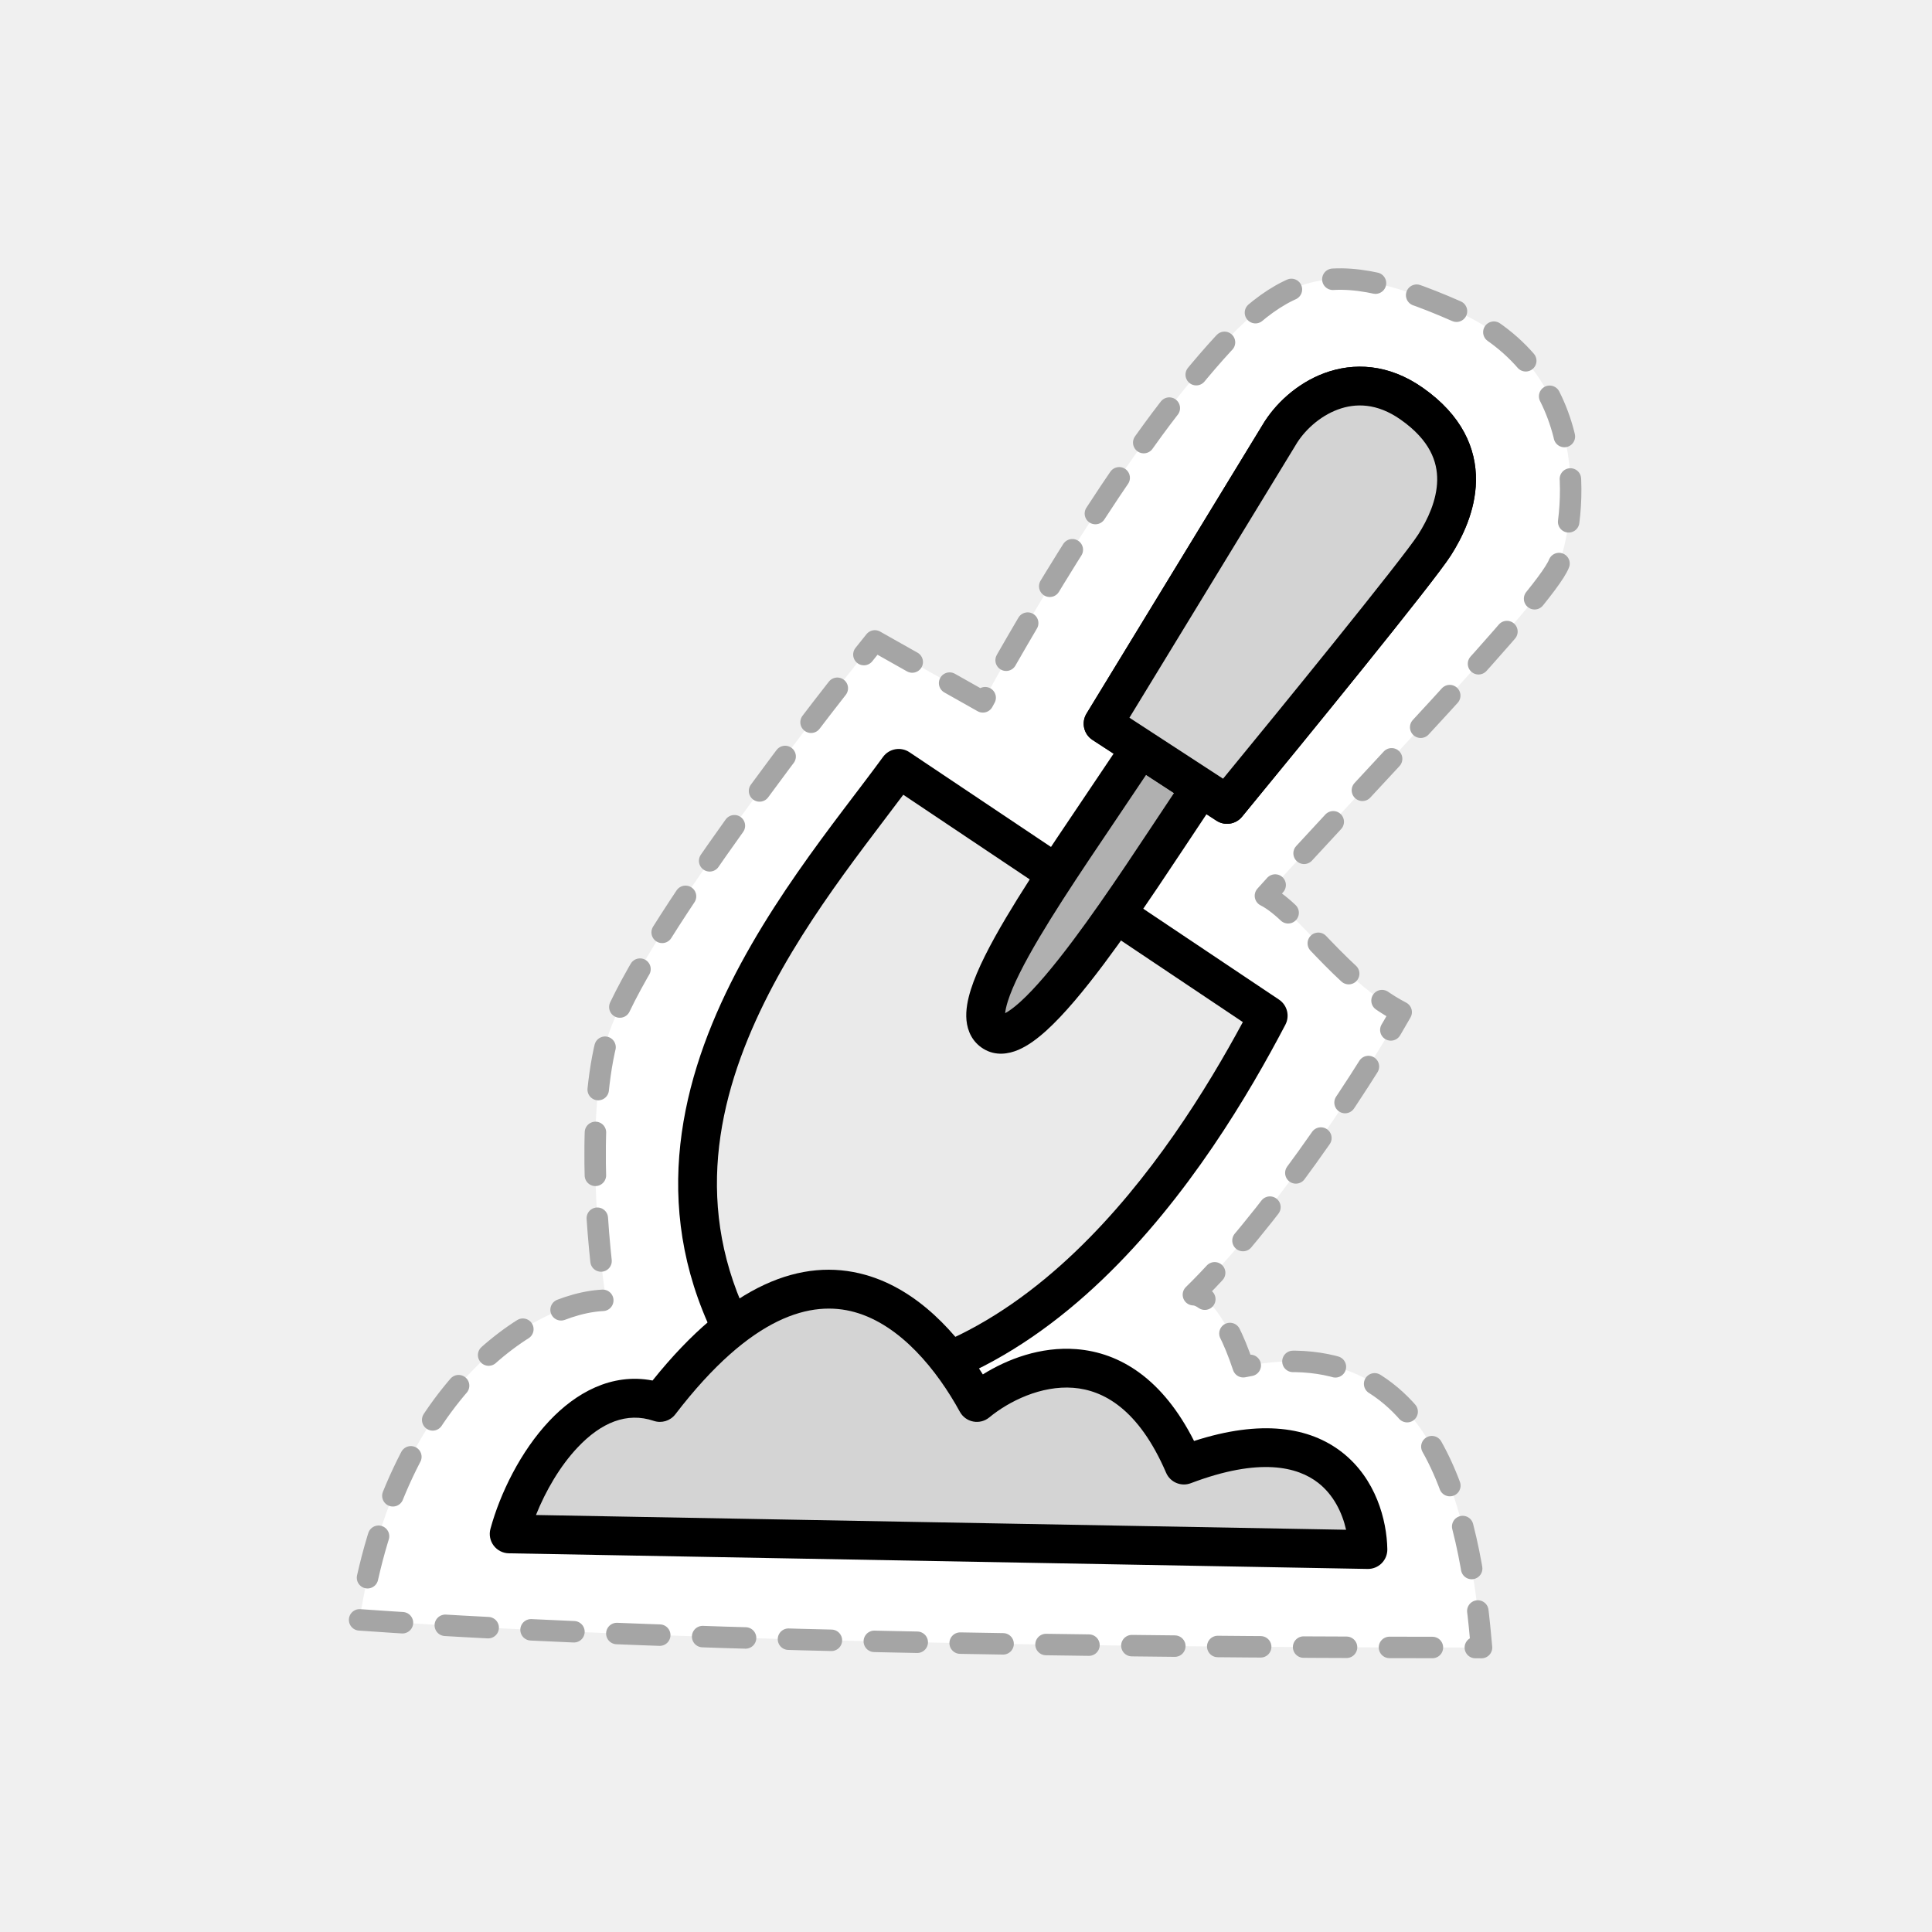
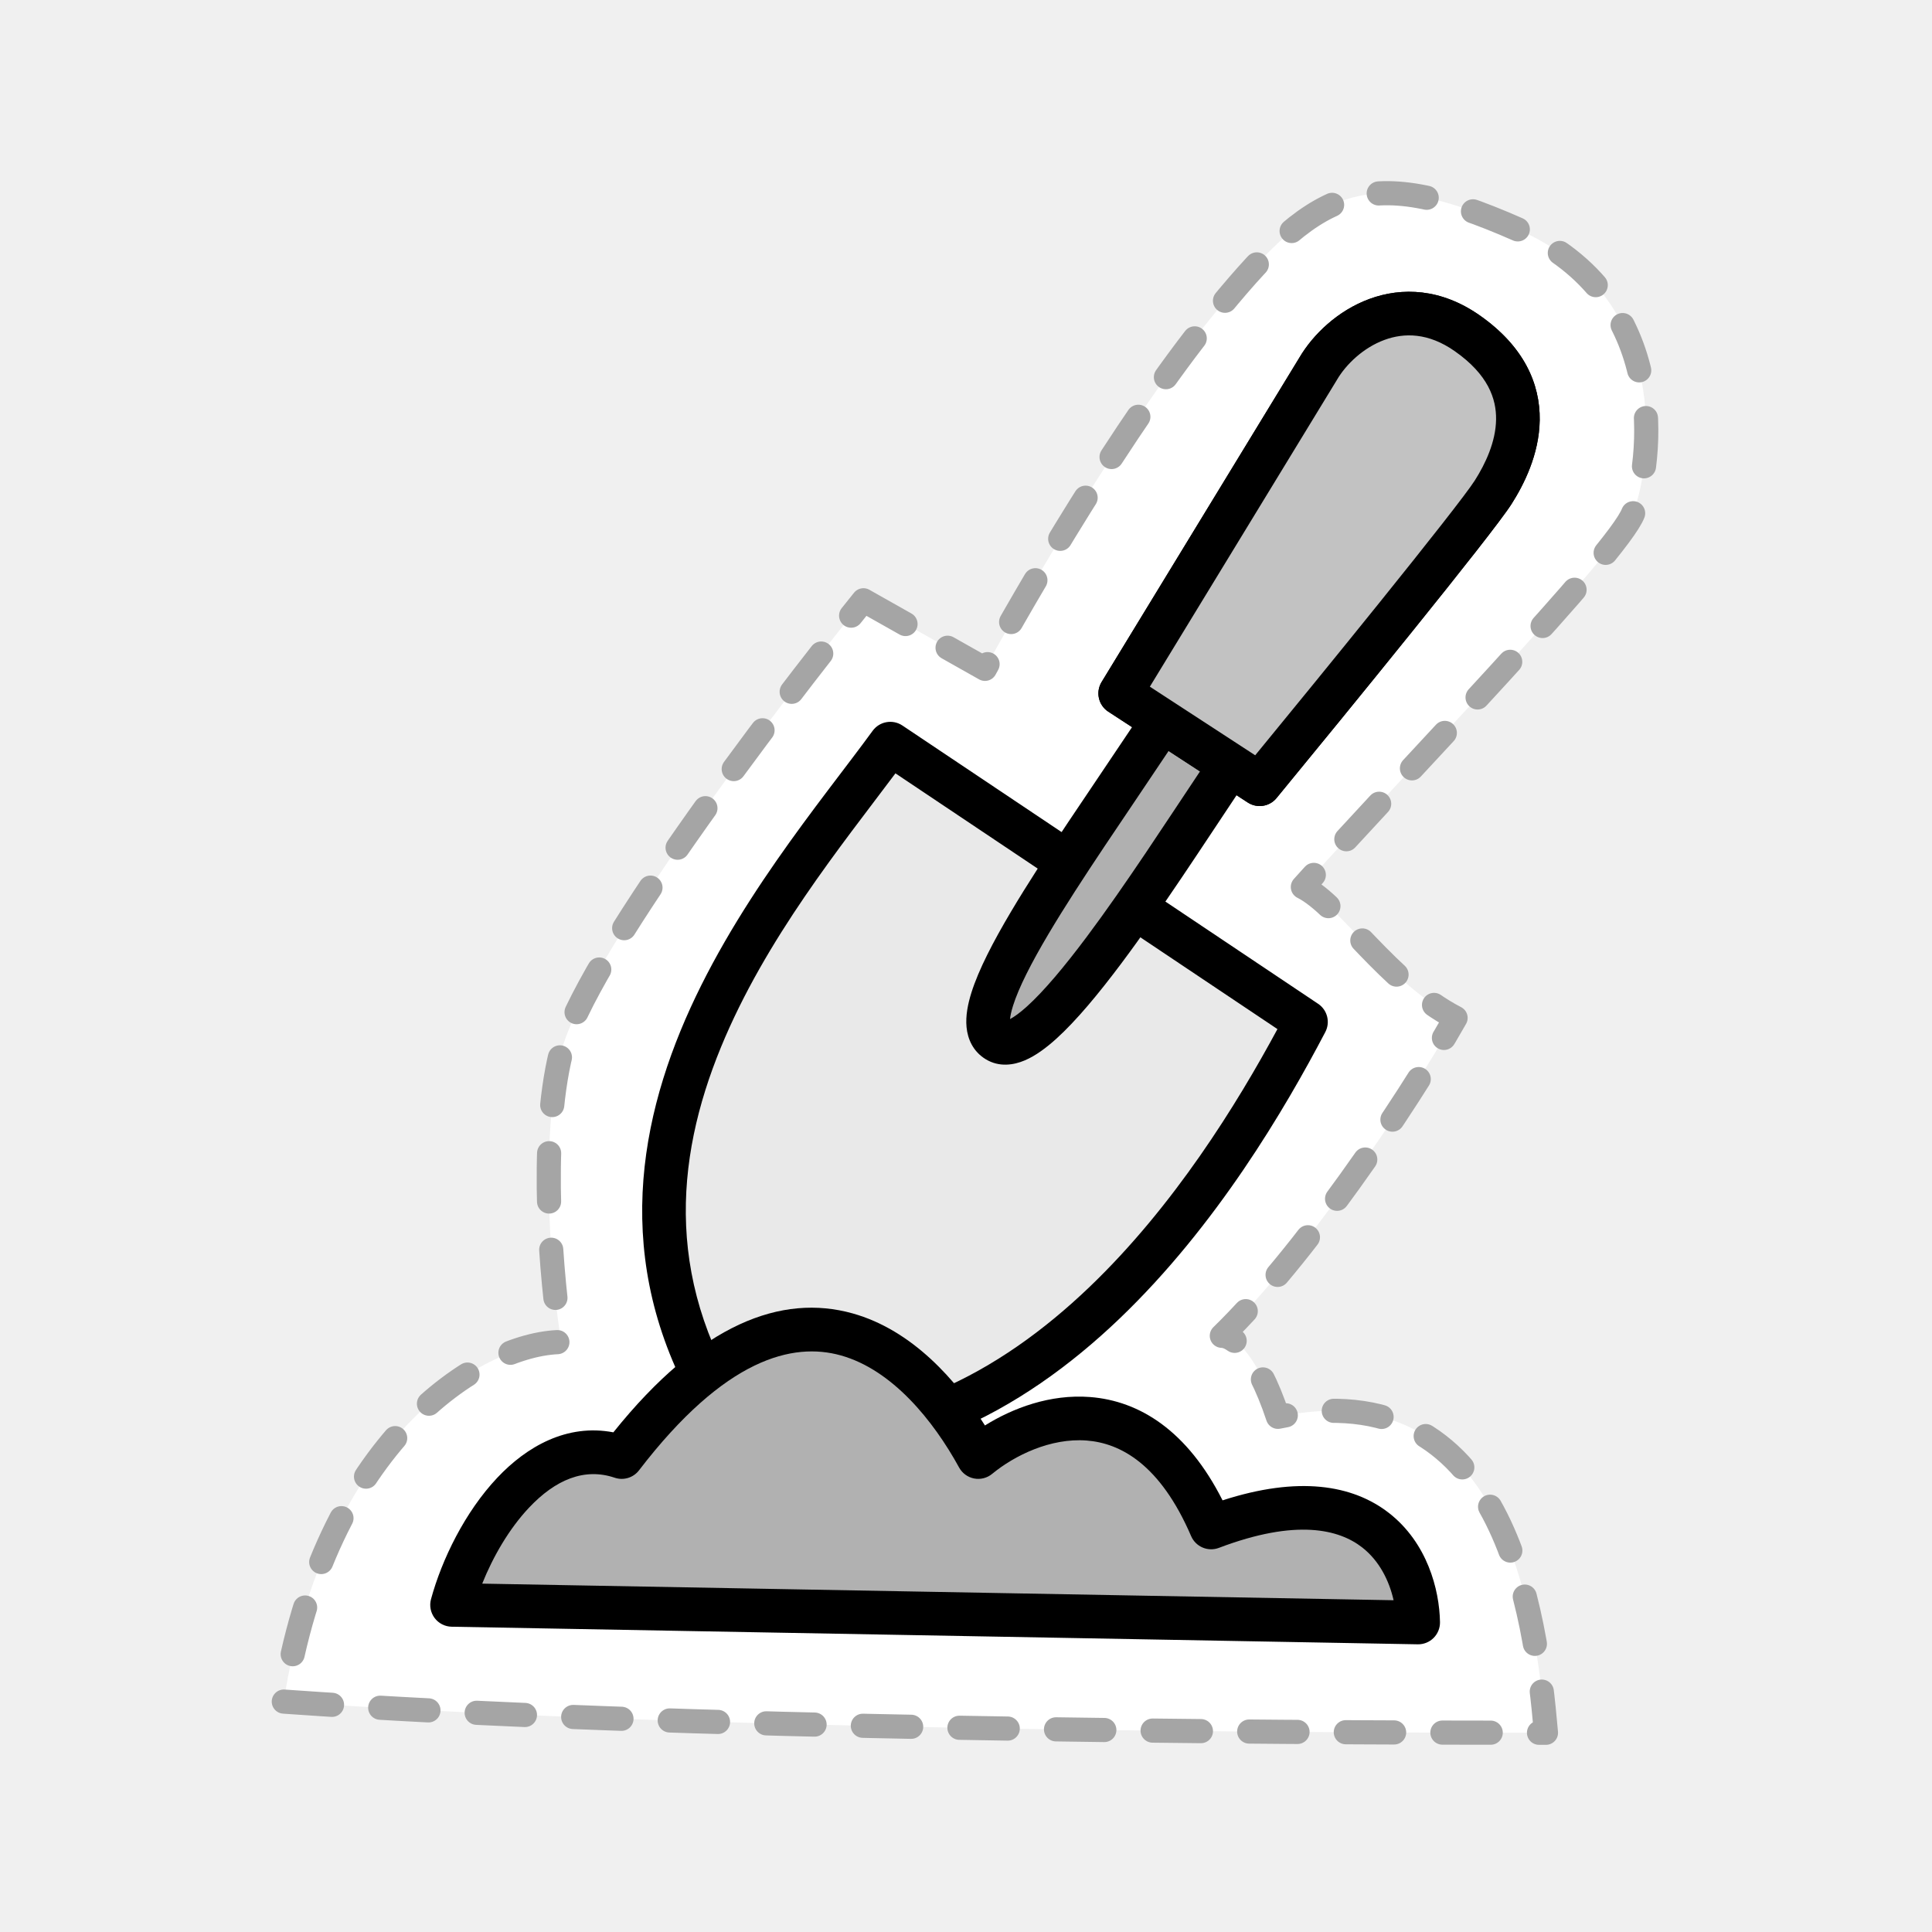
- <svg xmlns="http://www.w3.org/2000/svg" width="360" height="360" viewBox="0 0 360 360" fill="none">
-   <path d="M163.013 119.426L183.144 130.783C189.682 118.738 206.269 90.313 220.31 72.969C237.86 51.289 245.603 46.643 271.413 57.999C297.223 69.355 293.609 96.714 290.512 104.973C288.034 111.58 251.97 148.849 235.796 166.916C241.99 170.013 249.939 182.815 261.089 188.596C252.417 203.876 235.796 228.171 222.374 241.248C224.095 241.248 227.949 243.52 231.666 254.669C269.245 246.823 274.338 287.213 276.059 307C228.569 307 132.557 306.484 67 301.838C73.607 258.891 99.52 242.453 112.942 242.281C111.393 232.473 109.225 209.141 112.942 194.274C116.658 179.408 147.871 138.181 163.013 119.426Z" fill="white" stroke="#A5A5A5" stroke-width="4" stroke-linecap="round" stroke-linejoin="round" stroke-dasharray="8 8" />
-   <path d="M142.714 258.132C191.665 265.181 223.043 214.57 236.312 189.264L207.96 170.285L196.62 162.693L167.459 143.171C150.066 167.031 109.363 211.497 142.714 258.132Z" fill="#EAEAEA" />
-   <path d="M164.538 141.043C165.681 139.476 167.857 139.09 169.468 140.169L238.322 186.261C239.856 187.288 240.369 189.307 239.511 190.942C232.82 203.704 221.44 223.099 205.39 238.443C189.311 253.816 168.171 265.449 142.199 261.708C141.224 261.568 140.348 261.036 139.775 260.234C122.191 235.646 124.197 211.487 132.715 190.739C141.113 170.282 156.065 152.667 164.538 141.043ZM168.312 148.09C159.401 160.003 146.773 175.522 139.4 193.483C131.707 212.223 129.955 233.158 144.762 254.754C167.054 257.406 185.571 247.394 200.397 233.22C214.472 219.764 224.898 202.841 231.586 190.449L168.312 148.09Z" fill="black" />
-   <path d="M267.315 101.53C264.307 106.259 240.278 135.743 228.64 149.894L223.805 146.745C212.525 163.328 192.114 196.646 185.13 192.347C178.147 188.048 197.485 162.254 212.525 139.397L205.542 134.848L238.308 81.11C242.069 74.661 252.274 67.675 263.018 75.199C275.909 84.227 271.075 95.619 267.315 101.53Z" fill="#B0B0B0" />
-   <path d="M246.793 69.525C252.22 67.52 258.707 67.769 265.091 72.239C272.432 77.38 275.11 83.573 275.024 89.585C274.943 95.295 272.376 100.308 270.365 103.47C268.721 106.054 261.777 114.826 254.029 124.445C246.181 134.189 237.255 145.108 231.431 152.19C230.262 153.611 228.211 153.926 226.669 152.922L224.815 151.715C219.435 159.761 212.352 170.724 205.75 179.542C202.028 184.512 198.3 189.025 194.958 192.048C193.305 193.543 191.541 194.863 189.752 195.626C187.952 196.393 185.512 196.825 183.237 195.424C181.175 194.155 180.279 192.117 180.089 190.116C179.913 188.256 180.31 186.271 180.904 184.387C182.102 180.586 184.52 175.944 187.462 170.986C192.833 161.936 200.565 150.853 207.502 140.436L203.571 137.875C201.934 136.809 201.441 134.635 202.458 132.967L235.224 79.229C237.482 75.388 241.579 71.451 246.793 69.525ZM213.558 144.381C206.479 155.016 198.967 165.762 193.676 174.675C190.777 179.561 188.73 183.602 187.797 186.561C187.487 187.544 187.344 188.276 187.295 188.793C187.984 188.426 188.925 187.759 190.11 186.687C192.912 184.153 196.3 180.105 199.965 175.211C206.446 166.554 213.289 155.947 218.758 147.769L213.558 144.381ZM260.946 78.158C256.587 75.105 252.599 75.085 249.297 76.304C245.811 77.592 242.94 80.341 241.43 82.93C241.419 82.95 241.406 82.971 241.394 82.992L210.454 133.734L227.901 145.099C233.634 138.114 241.444 128.548 248.4 119.912C256.328 110.07 262.903 101.736 264.267 99.591C266.016 96.842 267.746 93.203 267.799 89.482C267.847 86.064 266.497 82.045 260.946 78.158Z" fill="black" />
-   <path d="M267.316 101.53C264.308 106.259 240.279 135.743 228.641 149.894L223.806 146.745L212.526 139.397L205.543 134.848L238.309 81.11C242.069 74.661 252.275 67.675 263.019 75.199C275.91 84.227 271.076 95.619 267.316 101.53Z" fill="#D3D3D3" />
-   <path d="M246.793 69.525C252.22 67.52 258.706 67.769 265.09 72.239C272.431 77.38 275.11 83.573 275.024 89.585C274.943 95.295 272.375 100.308 270.364 103.47C268.72 106.054 261.776 114.826 254.028 124.445C246.18 134.189 237.255 145.108 231.431 152.19C230.261 153.611 228.21 153.926 226.668 152.922L203.57 137.875C201.933 136.809 201.44 134.635 202.457 132.967L235.224 79.229C237.482 75.388 241.578 71.451 246.793 69.525ZM260.946 78.158C256.587 75.106 252.598 75.085 249.297 76.304C245.81 77.592 242.94 80.341 241.43 82.93C241.418 82.95 241.406 82.971 241.394 82.992L210.453 133.734L227.9 145.099C233.633 138.115 241.444 128.548 248.4 119.913C256.328 110.07 262.902 101.736 264.267 99.591C266.015 96.842 267.745 93.203 267.798 89.482C267.847 86.064 266.496 82.045 260.946 78.158Z" fill="black" />
-   <path d="M254.895 288.738L94.875 285.823C98.209 273.579 109.163 256.67 122.974 261.335C152.311 223.086 173.298 245.398 182.029 261.335C190.284 254.532 209.556 247.342 220.605 272.996C247.656 262.734 254.736 279.215 254.895 288.738Z" fill="#D4D4D4" />
-   <path d="M121.592 257.24C136.081 239.162 149.508 234.276 161.198 237.535C171.093 240.293 178.436 248.626 183.139 256.101C187.708 253.247 193.912 250.879 200.547 251.392C208.746 252.025 216.672 256.969 222.495 268.505C235.012 264.456 244.013 265.891 250.054 270.597C256.383 275.526 258.417 283.263 258.508 288.678C258.524 289.658 258.141 290.602 257.447 291.295C256.753 291.987 255.809 292.368 254.829 292.35L94.808 289.436C93.694 289.415 92.652 288.882 91.983 287.99C91.315 287.098 91.095 285.949 91.388 284.874C93.177 278.301 96.998 270.448 102.366 264.758C107.22 259.613 113.878 255.761 121.592 257.24ZM159.257 244.496C151.335 242.287 140.119 244.916 125.84 263.533C124.899 264.76 123.282 265.253 121.817 264.758C116.796 263.063 112.007 265.07 107.623 269.717C104.343 273.194 101.661 277.82 99.87 282.3L250.824 285.05C250.1 281.842 248.474 278.526 245.614 276.298C241.811 273.336 234.755 271.493 221.886 276.375C220.078 277.06 218.05 276.201 217.286 274.425C212.151 262.504 205.561 259.028 199.99 258.597C194.01 258.135 188.024 261.076 184.326 264.123C183.495 264.808 182.402 265.087 181.345 264.883C180.287 264.68 179.377 264.015 178.859 263.07C174.6 255.295 167.787 246.873 159.257 244.496Z" fill="black" />
+ <svg xmlns="http://www.w3.org/2000/svg" width="320" height="320" viewBox="0 0 320 320" fill="none">
+   <path d="M143.013 99.426L163.144 110.783C169.682 98.738 186.269 70.313 200.31 52.969C217.86 31.289 225.603 26.643 251.413 37.999C277.223 49.355 273.609 76.714 270.512 84.973C268.034 91.58 231.97 128.849 215.796 146.916C221.99 150.013 229.939 162.815 241.089 168.596C232.417 183.876 215.796 208.171 202.374 221.248C204.095 221.248 207.949 223.52 211.666 234.669C249.245 226.823 254.338 267.213 256.059 287C208.569 287 112.557 286.484 47 281.838C53.607 238.891 79.52 222.453 92.942 222.281C91.393 212.473 89.225 189.141 92.942 174.274C96.658 159.408 127.871 118.181 143.013 99.426Z" fill="white" stroke="#A5A5A5" stroke-width="4" stroke-linecap="round" stroke-linejoin="round" stroke-dasharray="8 8" />
+   <path d="M122.714 238.132C171.665 245.181 203.043 194.57 216.312 169.264L187.96 150.285L176.62 142.693L147.459 123.171C130.066 147.031 89.363 191.497 122.714 238.132Z" fill="#E9E9E9" />
+   <path d="M144.538 121.043C145.681 119.476 147.857 119.09 149.468 120.169L218.322 166.261C219.856 167.288 220.369 169.307 219.511 170.942C212.82 183.704 201.44 203.099 185.39 218.443C169.311 233.816 148.171 245.449 122.199 241.708C121.224 241.568 120.348 241.036 119.775 240.234C102.191 215.646 104.197 191.487 112.715 170.739C121.113 150.282 136.065 132.667 144.538 121.043ZM148.312 128.09C139.401 140.003 126.773 155.522 119.4 173.483C111.707 192.223 109.955 213.158 124.762 234.754C147.054 237.406 165.571 227.394 180.397 213.22C194.472 199.764 204.898 182.841 211.586 170.449L148.312 128.09Z" fill="black" />
+   <path d="M247.315 81.53C244.307 86.259 220.278 115.743 208.64 129.894L203.805 126.745C192.525 143.328 172.114 176.646 165.13 172.347C158.147 168.048 177.485 142.254 192.525 119.397L185.542 114.848L218.308 61.11C222.069 54.661 232.274 47.675 243.018 55.199C255.909 64.227 251.075 75.619 247.315 81.53Z" fill="#B0B0B0" />
+   <path d="M226.793 49.525C232.22 47.52 238.707 47.769 245.091 52.239C252.432 57.38 255.11 63.572 255.024 69.585C254.943 75.295 252.376 80.308 250.365 83.47C248.721 86.054 241.777 94.826 234.029 104.445C226.181 114.189 217.255 125.108 211.431 132.19C210.262 133.611 208.211 133.926 206.669 132.922L204.815 131.715C199.435 139.761 192.352 150.724 185.75 159.542C182.028 164.512 178.3 169.025 174.958 172.048C173.305 173.543 171.541 174.863 169.752 175.626C167.952 176.393 165.512 176.825 163.237 175.424C161.175 174.155 160.279 172.117 160.089 170.116C159.913 168.256 160.31 166.271 160.904 164.387C162.102 160.586 164.52 155.944 167.462 150.986C172.833 141.936 180.565 130.853 187.502 120.436L183.571 117.875C181.934 116.809 181.441 114.635 182.458 112.967L215.224 59.229C217.482 55.389 221.579 51.451 226.793 49.525ZM193.558 124.381C186.479 135.016 178.967 145.762 173.676 154.675C170.777 159.561 168.73 163.602 167.797 166.561C167.487 167.544 167.344 168.276 167.295 168.793C167.984 168.426 168.925 167.759 170.11 166.687C172.912 164.153 176.3 160.105 179.965 155.211C186.446 146.554 193.289 135.947 198.758 127.769L193.558 124.381ZM240.946 58.158C236.587 55.105 232.599 55.085 229.297 56.304C225.811 57.592 222.94 60.341 221.43 62.93C221.419 62.95 221.406 62.971 221.394 62.992L190.454 113.734L207.901 125.099C213.634 118.114 221.444 108.548 228.4 99.912C236.328 90.07 242.903 81.736 244.267 79.591C246.016 76.842 247.746 73.203 247.799 69.482C247.847 66.064 246.497 62.045 240.946 58.158Z" fill="black" />
+   <path d="M247.316 81.53C244.308 86.259 220.279 115.743 208.641 129.894L203.806 126.745L192.526 119.397L185.543 114.848L218.309 61.11C222.069 54.661 232.275 47.675 243.019 55.199C255.91 64.227 251.076 75.619 247.316 81.53Z" fill="#C2C2C2" />
+   <path d="M226.793 49.525C232.22 47.52 238.706 47.769 245.09 52.239C252.431 57.38 255.11 63.572 255.024 69.585C254.943 75.295 252.375 80.308 250.364 83.47C248.72 86.054 241.776 94.826 234.028 104.445C226.18 114.189 217.255 125.108 211.431 132.19C210.261 133.611 208.21 133.926 206.668 132.922L183.57 117.875C181.933 116.809 181.44 114.635 182.457 112.967L215.224 59.229C217.482 55.389 221.578 51.451 226.793 49.525ZM240.946 58.158C236.587 55.105 232.598 55.085 229.297 56.304C225.81 57.592 222.94 60.341 221.43 62.93C221.418 62.95 221.406 62.971 221.394 62.992L190.453 113.734L207.9 125.099C213.633 118.115 221.444 108.548 228.4 99.912C236.328 90.07 242.902 81.736 244.267 79.591C246.015 76.842 247.745 73.203 247.798 69.482C247.847 66.064 246.496 62.045 240.946 58.158Z" fill="black" />
+   <path d="M234.895 268.738L74.875 265.823C78.209 253.579 89.162 236.67 102.974 241.335C132.311 203.086 153.298 225.398 162.029 241.335C170.284 234.532 189.556 227.342 200.605 252.996C227.656 242.734 234.736 259.215 234.895 268.738Z" fill="#B1B1B1" />
+   <path d="M101.592 237.24C116.081 219.162 129.508 214.276 141.198 217.535C151.093 220.293 158.436 228.626 163.139 236.101C167.708 233.247 173.912 230.879 180.547 231.392C188.746 232.025 196.672 236.969 202.495 248.505C215.012 244.456 224.013 245.891 230.054 250.597C236.383 255.526 238.417 263.263 238.508 268.678C238.524 269.658 238.141 270.602 237.447 271.295C236.753 271.987 235.809 272.368 234.829 272.35L74.808 269.436C73.694 269.415 72.652 268.882 71.983 267.99C71.315 267.098 71.095 265.949 71.388 264.874C73.177 258.301 76.998 250.448 82.366 244.758C87.22 239.613 93.878 235.761 101.592 237.24ZM139.257 224.496C131.335 222.287 120.119 224.916 105.84 243.533C104.899 244.76 103.282 245.253 101.817 244.758C96.796 243.063 92.007 245.07 87.623 249.717C84.343 253.194 81.662 257.82 79.87 262.3L230.824 265.05C230.1 261.842 228.474 258.526 225.614 256.298C221.811 253.336 214.755 251.493 201.886 256.375C200.078 257.06 198.05 256.201 197.286 254.425C192.151 242.504 185.561 239.028 179.99 238.597C174.01 238.135 168.024 241.076 164.326 244.123C163.495 244.808 162.402 245.087 161.345 244.883C160.287 244.68 159.377 244.015 158.859 243.07C154.6 235.295 147.787 226.873 139.257 224.496Z" fill="black" />
</svg>
